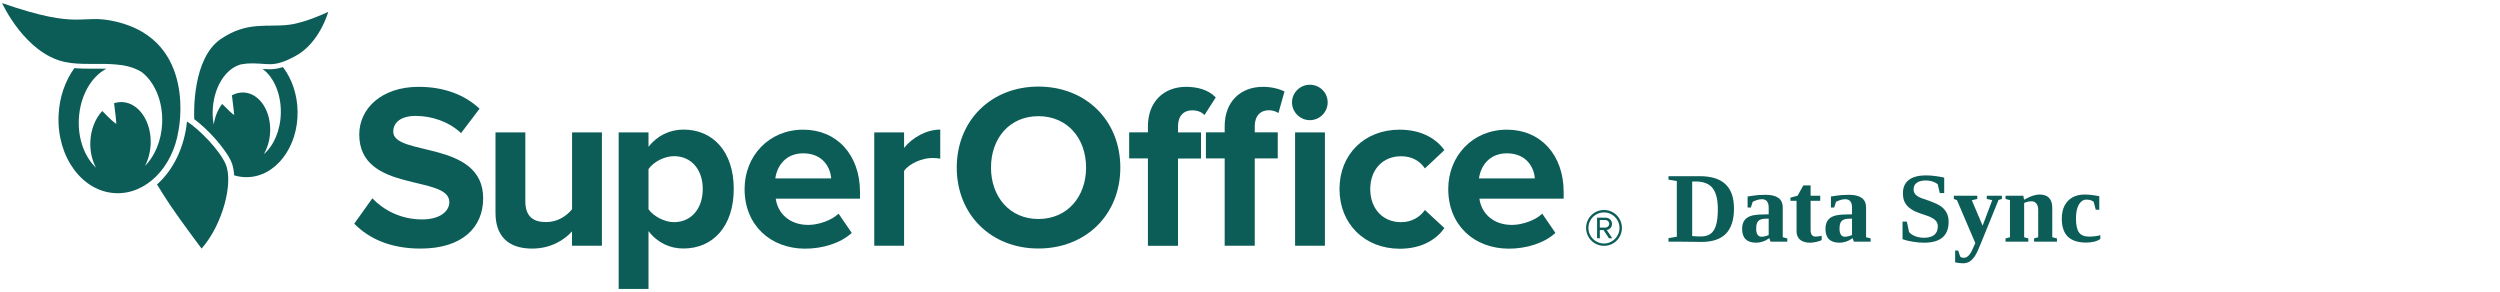
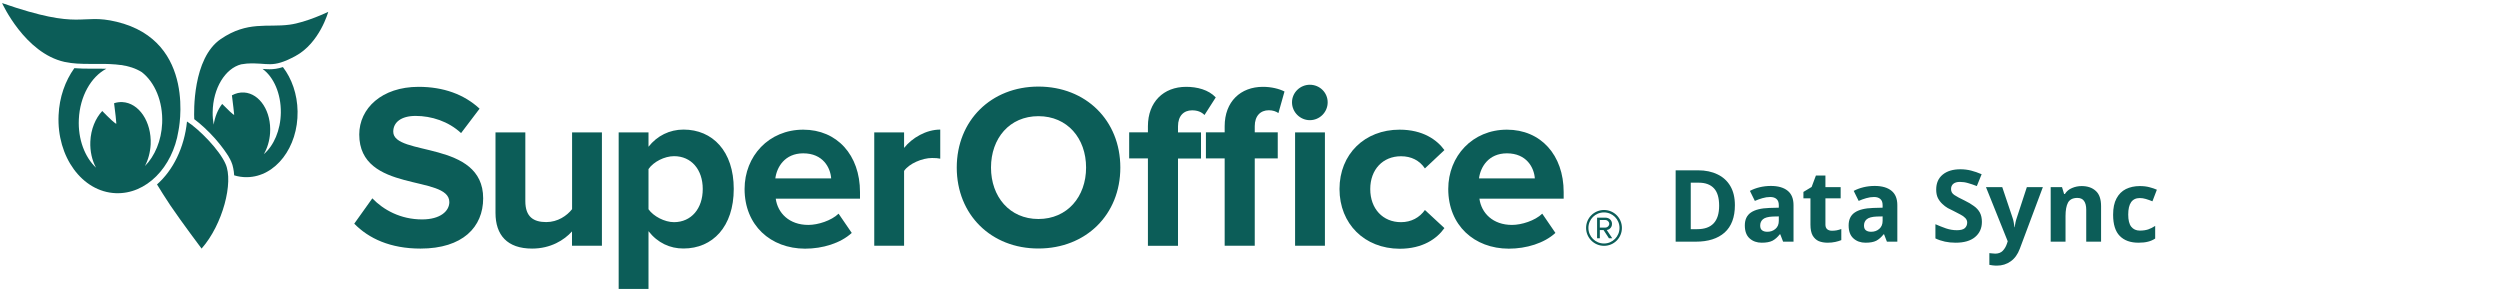
<svg xmlns="http://www.w3.org/2000/svg" viewBox="0 0 300 35" width="inherit" height="inherit">
  <g fill="#0c5d58" fill-rule="evenodd">
    <path d="M42.51 26.84L44.68 23.8C46 25.18 48.06 26.33 50.65 26.33 52.85 26.33 53.92 25.32 53.92 24.25 53.92 20.93 43.11 23.21 43.11 16.14 43.11 13.01 45.81 10.42 50.23 10.42 53.21 10.42 55.69 11.32 57.55 13.04L55.33 15.97C53.81 14.56 51.78 13.91 49.87 13.91 48.15 13.91 47.19 14.67 47.19 15.8 47.19 18.79 57.98 16.79 57.98 23.8 57.98 27.24 55.53 29.83 50.46 29.83 46.84 29.83 44.25 28.62 42.51 26.84zM68.64 29.49L68.64 27.77C67.71 28.81 66.08 29.83 63.85 29.83 60.86 29.83 59.46 28.2 59.46 25.55L59.46 15.89 63.04 15.89 63.04 24.14C63.04 26.03 64.03 26.65 65.55 26.65 66.93 26.65 68.03 25.89 68.65 25.1L68.65 15.89 72.23 15.89 72.23 29.49 68.64 29.49z" />
    <path fill-rule="nonzero" d="M77.82 27.74L77.82 34.67 74.24 34.67 74.24 15.89 77.82 15.89 77.82 17.61C78.86 16.29 80.35 15.55 82.02 15.55 85.51 15.55 88.05 18.14 88.05 22.67 88.05 27.2 85.52 29.82 82.02 29.82 80.41 29.83 78.92 29.15 77.82 27.74zM84.33 22.68C84.33 20.34 82.95 18.74 80.89 18.74 79.74 18.74 78.41 19.42 77.82 20.29L77.82 25.11C78.41 25.95 79.74 26.66 80.89 26.66 82.95 26.65 84.33 25.04 84.33 22.68zM89.35 22.68C89.35 18.74 92.25 15.56 96.39 15.56 100.44 15.56 103.2 18.6 103.2 23.05L103.2 23.84 93.09 23.84C93.32 25.56 94.7 26.99 97 26.99 98.15 26.99 99.76 26.48 100.63 25.64L102.21 27.95C100.86 29.19 98.72 29.84 96.61 29.84 92.47 29.83 89.35 27.04 89.35 22.68zM96.39 18.4C94.17 18.4 93.21 20.06 93.04 21.41L99.74 21.41C99.65 20.11 98.75 18.4 96.39 18.4z" />
    <path d="M104.91,29.49 L104.91,15.89 L108.49,15.89 L108.49,17.75 C109.45,16.54 111.14,15.55 112.83,15.55 L112.83,19.04 C112.58,18.98 112.24,18.96 111.84,18.96 C110.66,18.96 109.08,19.64 108.49,20.51 L108.49,29.49 L104.91,29.49 Z" />
    <path fill-rule="nonzero" d="M114.81 20.11C114.81 14.45 118.95 10.39 124.61 10.39 130.3 10.39 134.44 14.44 134.44 20.11 134.44 25.77 130.3 29.82 124.61 29.82 118.95 29.83 114.81 25.77 114.81 20.11zM130.33 20.11C130.33 16.59 128.08 13.94 124.61 13.94 121.15 13.94 118.92 16.59 118.92 20.11 118.92 23.6 121.15 26.28 124.61 26.28 128.08 26.28 130.33 23.6 130.33 20.11zM137.75 29.49L137.75 19.01 135.5 19.01 135.5 15.88 137.75 15.88 137.75 15.15C137.75 12.25 139.61 10.42 142.34 10.42 143.64 10.42 145.02 10.76 145.89 11.69L144.54 13.8C144.17 13.43 143.7 13.24 143.05 13.24 142.06 13.24 141.36 13.89 141.36 15.16L141.36 15.89 144.12 15.89 144.12 19.02 141.36 19.02 141.36 29.5 137.75 29.5 137.75 29.49zM146.96 29.49L146.96 19.01 144.71 19.01 144.71 15.88 146.96 15.88 146.96 15.15C146.96 12.19 148.87 10.42 151.55 10.42 152.56 10.42 153.49 10.65 154.14 10.98L153.41 13.57C153.13 13.37 152.73 13.23 152.26 13.23 151.25 13.23 150.57 13.91 150.57 15.15L150.57 15.88 153.33 15.88 153.33 19.01 150.57 19.01 150.57 29.49 146.96 29.49zM155.04 12.28C155.04 11.1 156.03 10.17 157.18 10.17 158.36 10.17 159.32 11.1 159.32 12.28 159.32 13.46 158.36 14.42 157.18 14.42 156.03 14.42 155.04 13.47 155.04 12.28zM155.41 29.49L155.41 15.89 158.99 15.89 158.99 29.49 155.41 29.49z" />
    <path d="M160.74,22.68 C160.74,18.51 163.75,15.56 167.95,15.56 C170.74,15.56 172.43,16.77 173.33,18.01 L170.99,20.21 C170.34,19.25 169.36,18.75 168.12,18.75 C165.95,18.75 164.43,20.33 164.43,22.69 C164.43,25.06 165.95,26.66 168.12,26.66 C169.36,26.66 170.35,26.1 170.99,25.2 L173.33,27.37 C172.43,28.64 170.74,29.85 167.95,29.85 C163.75,29.83 160.74,26.87 160.74,22.68 Z" />
    <path fill-rule="nonzero" d="M173.79 22.68C173.79 18.74 176.69 15.56 180.83 15.56 184.89 15.56 187.64 18.6 187.64 23.05L187.64 23.84 177.53 23.84C177.76 25.56 179.14 26.99 181.44 26.99 182.59 26.99 184.2 26.48 185.07 25.64L186.65 27.95C185.3 29.19 183.16 29.84 181.05 29.84 176.91 29.83 173.79 27.04 173.79 22.68zM180.83 18.4C178.61 18.4 177.65 20.06 177.48 21.41L184.18 21.41C184.09 20.11 183.19 18.4 180.83 18.4zM192.48 29.5C191.29 29.5 190.33 28.53 190.33 27.35 190.33 26.15 191.3 25.2 192.48 25.2 193.68 25.2 194.63 26.16 194.63 27.35 194.63 28.54 193.68 29.5 192.48 29.5zM192.48 25.49C191.44 25.49 190.61 26.31 190.61 27.35 190.61 28.38 191.44 29.22 192.48 29.22 193.51 29.22 194.34 28.38 194.34 27.35 194.34 26.31 193.5 25.49 192.48 25.49zM193.07 28.59L192.43 27.61 191.98 27.61 191.98 28.59 191.65 28.59 191.65 26.12 192.66 26.12C193.08 26.12 193.44 26.41 193.44 26.87 193.44 27.42 192.95 27.6 192.81 27.6L193.47 28.59 193.07 28.59zM192.66 26.4L191.98 26.4 191.98 27.31 192.66 27.31C192.87 27.31 193.11 27.12 193.11 26.86 193.11 26.6 192.87 26.4 192.66 26.4z" />
    <path d="M22.44,14.58 C22.12,17.73 20.76,20.44 18.84,22.13 C19.17,22.67 19.85,23.77 20.43,24.63 C21.79,26.64 24.19,29.83 24.19,29.83 C26.74,26.94 28.04,21.86 27.07,19.68 C26.35,18.01 23.91,15.51 22.44,14.58 Z" />
    <path d="M21.41,15.72 C21.41,15.72 23.73,4.94 13.98,2.61 C9.55,1.55 9.92,3.73 0.25,0.37 C0.25,0.37 2.96,6.37 7.75,7.43 C8.7,7.64 9.75,7.67 10.82,7.67 C10.82,7.67 10.83,7.67 10.83,7.67 C10.84,7.67 10.85,7.67 10.86,7.67 C11.02,7.67 11.19,7.67 11.35,7.67 C11.52,7.67 11.68,7.67 11.85,7.67 C11.86,7.67 11.88,7.67 11.89,7.67 C12.1,7.67 12.31,7.67 12.51,7.67 C12.52,7.67 12.54,7.67 12.55,7.67 C12.97,7.68 13.39,7.69 13.81,7.73 C13.82,7.73 13.83,7.73 13.85,7.73 C14.06,7.75 14.26,7.77 14.46,7.8 C14.46,7.8 14.46,7.8 14.46,7.8 C14.48,7.8 14.5,7.8 14.51,7.8 C15.41,7.93 16.26,8.18 17.02,8.66 C18.57,9.86 19.57,12.17 19.46,14.78 C19.37,16.89 18.57,18.74 17.39,19.93 C17.78,19.18 18.03,18.29 18.08,17.32 C18.2,14.61 16.67,12.34 14.67,12.25 C14.33,12.24 14,12.28 13.69,12.39 C13.83,13.48 13.97,14.67 13.96,14.82 C13.95,14.99 13.04,14.11 12.27,13.32 C11.46,14.19 10.9,15.5 10.84,16.99 C10.79,18.16 11.05,19.25 11.52,20.12 C10.18,18.86 9.35,16.72 9.46,14.33 C9.58,11.55 10.93,9.21 12.76,8.25 C12.47,8.24 12.18,8.24 11.88,8.24 C11.7,8.24 11.53,8.24 11.35,8.24 C11.17,8.24 11,8.24 10.82,8.24 C10.22,8.24 9.57,8.23 8.92,8.18 C7.83,9.7 7.12,11.66 7.03,13.83 C6.8,18.82 9.86,23.01 13.87,23.18 C17.54,23.34 20.71,20.09 21.41,15.72 Z" />
    <path d="M28.94,7.72 C29.15,7.68 29.37,7.65 29.61,7.63 C32.22,7.47 32.55,8.29 35.46,6.72 C38.37,5.15 39.39,1.42 39.39,1.42 C39.39,1.42 36.74,2.7 34.75,2.96 C32.08,3.32 29.72,2.49 26.5,4.68 C23.09,7 23.27,13.48 23.31,14.3 C24.08,14.87 25,15.72 25.81,16.63 C25.83,16.65 25.84,16.67 25.86,16.69 C25.94,16.77 26.01,16.86 26.08,16.95 C26.11,16.99 26.15,17.03 26.18,17.07 C26.24,17.14 26.3,17.22 26.37,17.3 C26.41,17.35 26.45,17.4 26.49,17.45 C26.54,17.52 26.6,17.59 26.65,17.66 C26.69,17.72 26.74,17.77 26.78,17.83 C26.83,17.89 26.87,17.96 26.92,18.02 C26.96,18.08 27.01,18.14 27.05,18.21 C27.09,18.27 27.13,18.33 27.17,18.38 C27.21,18.45 27.26,18.51 27.3,18.58 C27.33,18.63 27.37,18.68 27.4,18.73 C27.44,18.8 27.48,18.88 27.52,18.95 C27.54,18.99 27.57,19.03 27.59,19.07 C27.65,19.18 27.7,19.29 27.75,19.4 C27.8,19.52 27.85,19.65 27.89,19.78 C27.9,19.82 27.91,19.86 27.92,19.9 C27.95,20 27.97,20.09 27.99,20.19 C28.05,20.46 28.08,20.74 28.1,21.04 C28.59,21.19 29.11,21.27 29.64,21.26 C33.06,21.22 35.78,17.68 35.71,13.37 C35.68,11.3 35.01,9.43 33.95,8.05 C33.33,8.25 32.83,8.31 32.35,8.31 C32.07,8.31 31.79,8.29 31.51,8.27 C32.84,9.24 33.73,11.23 33.7,13.52 C33.67,15.64 32.85,17.48 31.66,18.5 C32.07,17.79 32.35,16.91 32.41,15.96 C32.58,13.4 31.19,11.23 29.3,11.1 C28.78,11.07 28.29,11.19 27.83,11.44 C27.94,12.33 28.1,13.62 28.1,13.76 C28.09,13.9 27.26,13.08 26.66,12.47 C26.15,13.13 25.79,13.99 25.64,14.96 C25.56,14.48 25.51,13.98 25.52,13.46 C25.56,10.57 27.03,8.21 28.94,7.72 Z" />
    <path display="none" d="M21.394,15.728 C21.394,15.728 23.714,4.933 13.959,2.606 C9.526,1.544 9.897,3.724 0.218,0.36 C0.218,0.36 2.93,6.37 7.728,7.432 C8.678,7.64 9.729,7.666 10.801,7.666 L10.816,7.666 L10.846,7.666 C11.009,7.666 11.171,7.666 11.339,7.666 C11.507,7.666 11.669,7.666 11.837,7.666 L11.882,7.666 C12.091,7.666 12.299,7.666 12.507,7.671 C12.522,7.671 12.537,7.671 12.553,7.671 C12.974,7.676 13.396,7.696 13.807,7.727 C13.817,7.727 13.832,7.727 13.843,7.732 C14.051,7.752 14.254,7.773 14.457,7.798 C14.457,7.798 14.462,7.798 14.462,7.798 L14.462,7.803 C14.482,7.803 14.498,7.803 14.518,7.803 C15.422,7.935 16.275,8.189 17.032,8.667 C18.591,9.866 19.586,12.177 19.474,14.788 C19.418,16.018 19.129,17.156 18.662,18.131 C18.723,17.75 18.758,17.354 18.758,16.958 C18.758,15.5 18.332,14.118 17.565,13.076 C16.752,11.974 15.655,11.369 14.477,11.369 C13.299,11.369 12.202,11.974 11.39,13.076 C10.618,14.123 10.196,15.5 10.196,16.958 C10.196,17.552 10.268,18.131 10.405,18.68 C9.75,17.481 9.389,15.972 9.46,14.352 C9.582,11.562 10.933,9.226 12.761,8.265 C12.471,8.26 12.177,8.255 11.877,8.255 C11.7,8.255 11.527,8.255 11.349,8.255 C11.171,8.255 10.999,8.255 10.821,8.255 C10.222,8.255 9.572,8.245 8.917,8.194 C7.825,9.713 7.119,11.679 7.018,13.854 C6.789,18.858 9.851,23.044 13.863,23.211 C17.514,23.364 20.693,20.102 21.394,15.728 Z M18.078,17.329 C18.037,18.299 17.788,19.193 17.397,19.94 C16.493,20.859 15.361,21.388 14.157,21.332 C13.167,21.291 12.258,20.859 11.512,20.153 C11.039,19.284 10.78,18.187 10.831,17.008 C10.897,15.515 11.446,14.194 12.263,13.33 C13.04,14.118 13.949,15.002 13.954,14.829 C13.959,14.672 13.822,13.483 13.685,12.391 C14,12.289 14.33,12.238 14.665,12.253 C16.666,12.34 18.195,14.611 18.078,17.329 Z" fill-rule="nonzero" />
    <path display="none" d="M28.925,7.717 C29.138,7.676 29.356,7.646 29.595,7.63 C29.686,7.625 29.773,7.62 29.859,7.615 C31.403,7.554 32.114,7.834 33.195,7.62 C33.779,7.508 34.465,7.249 35.45,6.716 C38.365,5.141 39.38,1.412 39.38,1.412 C39.38,1.412 36.73,2.692 34.734,2.956 C32.068,3.317 29.696,2.484 26.477,4.679 C23.07,7.005 23.252,13.498 23.288,14.321 C23.577,14.539 23.892,14.793 24.207,15.078 C25.609,16.323 27.137,18.096 27.721,19.406 C27.772,19.518 27.812,19.635 27.853,19.757 C27.975,20.143 28.051,20.575 28.082,21.052 C28.574,21.205 29.092,21.281 29.625,21.276 C33.048,21.23 35.77,17.694 35.704,13.376 C35.673,11.303 35.003,9.434 33.937,8.047 C33.83,8.082 33.728,8.108 33.627,8.138 C33.145,8.265 32.738,8.306 32.342,8.306 C32.058,8.306 31.784,8.286 31.499,8.265 C32.83,9.236 33.723,11.232 33.693,13.523 C33.678,14.783 33.383,15.942 32.896,16.892 C32.982,16.551 33.033,16.201 33.063,15.835 C33.073,15.677 33.084,15.515 33.084,15.352 C33.084,12.512 31.261,10.201 29.021,10.201 C27.64,10.201 26.416,11.08 25.68,12.426 C25.852,10.922 26.431,9.612 27.254,8.743 C27.736,8.23 28.31,7.874 28.925,7.717 M26.639,12.451 C27.239,13.061 28.071,13.889 28.077,13.747 C28.082,13.605 27.924,12.309 27.812,11.425 C28.27,11.176 28.767,11.054 29.285,11.09 C31.174,11.217 32.566,13.391 32.398,15.957 C32.357,16.536 32.246,17.08 32.068,17.583 C31.367,18.421 30.463,18.919 29.488,18.914 C27.62,18.898 26.076,17.019 25.705,14.509 C25.888,13.716 26.213,13.01 26.639,12.451" fill-rule="nonzero" />
  </g>
  <g fill="#0c5d58">
-     <text x="200" y="29" font-size="1.25rem" font-weight="700">
+     <text x="200" y="29" font-size="1.25rem" font-weight="700" font-family="Barlow, sans-serif">
        Data Sync
      </text>
  </g>
</svg>
